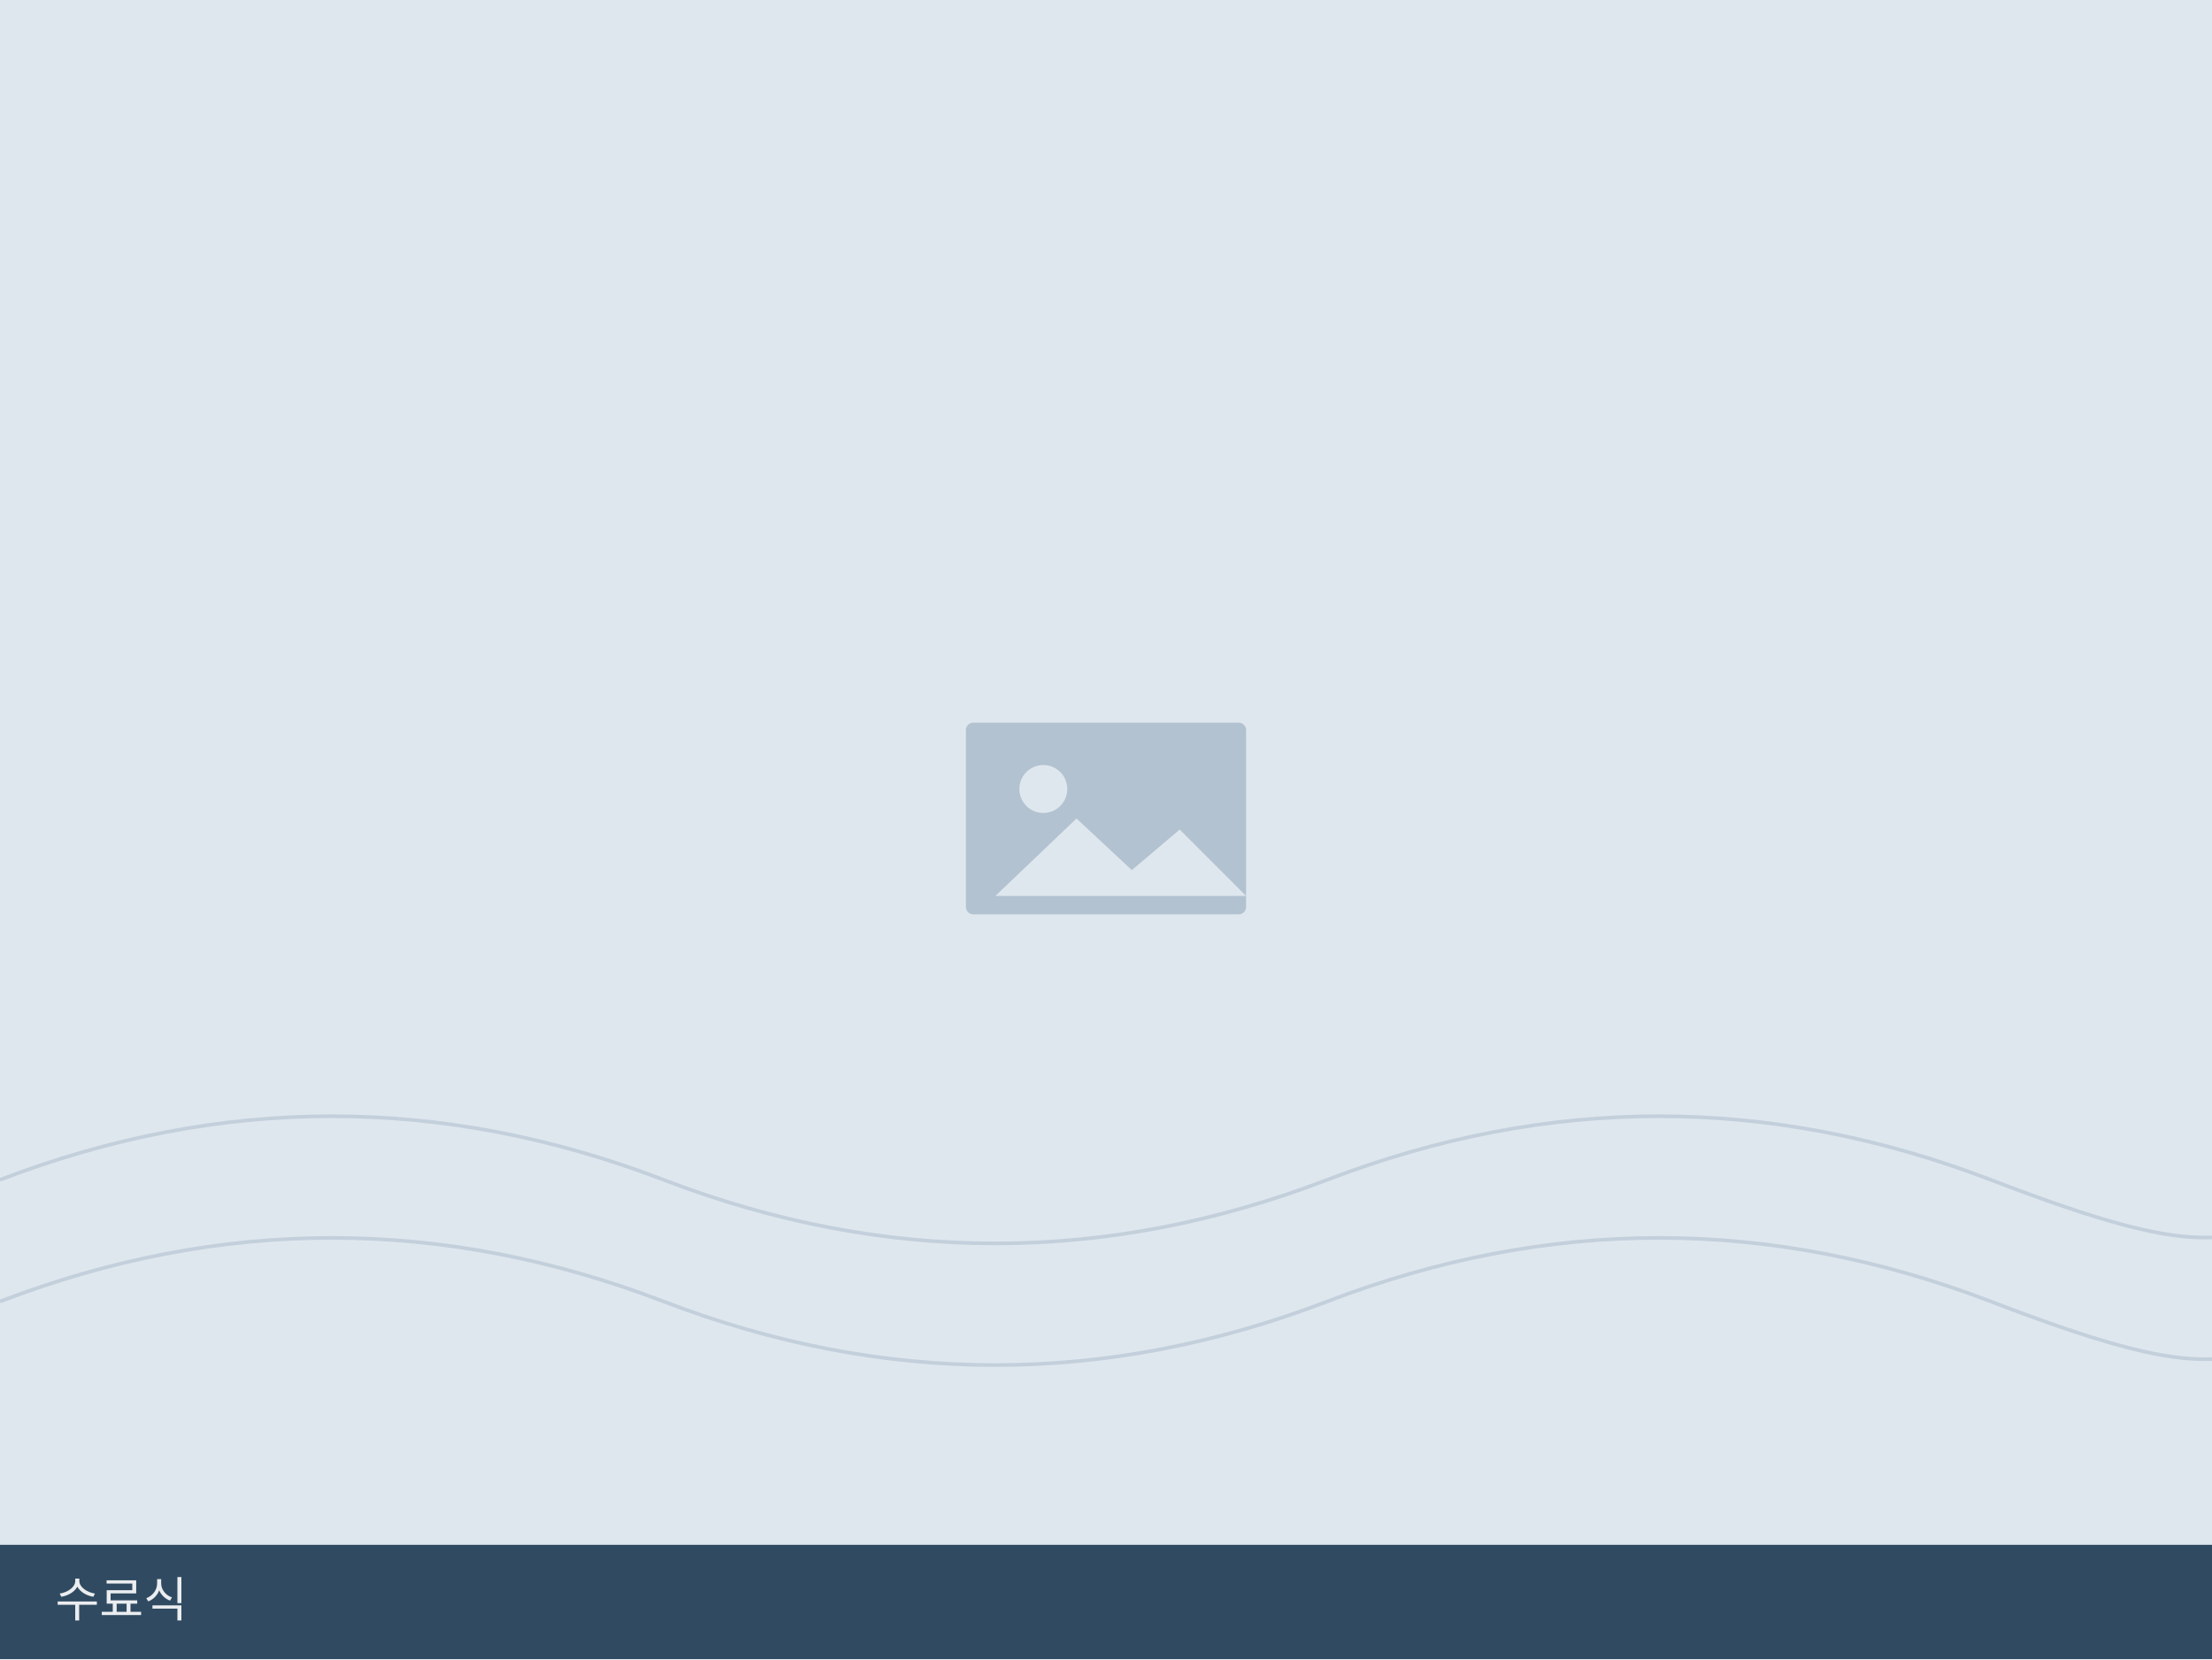
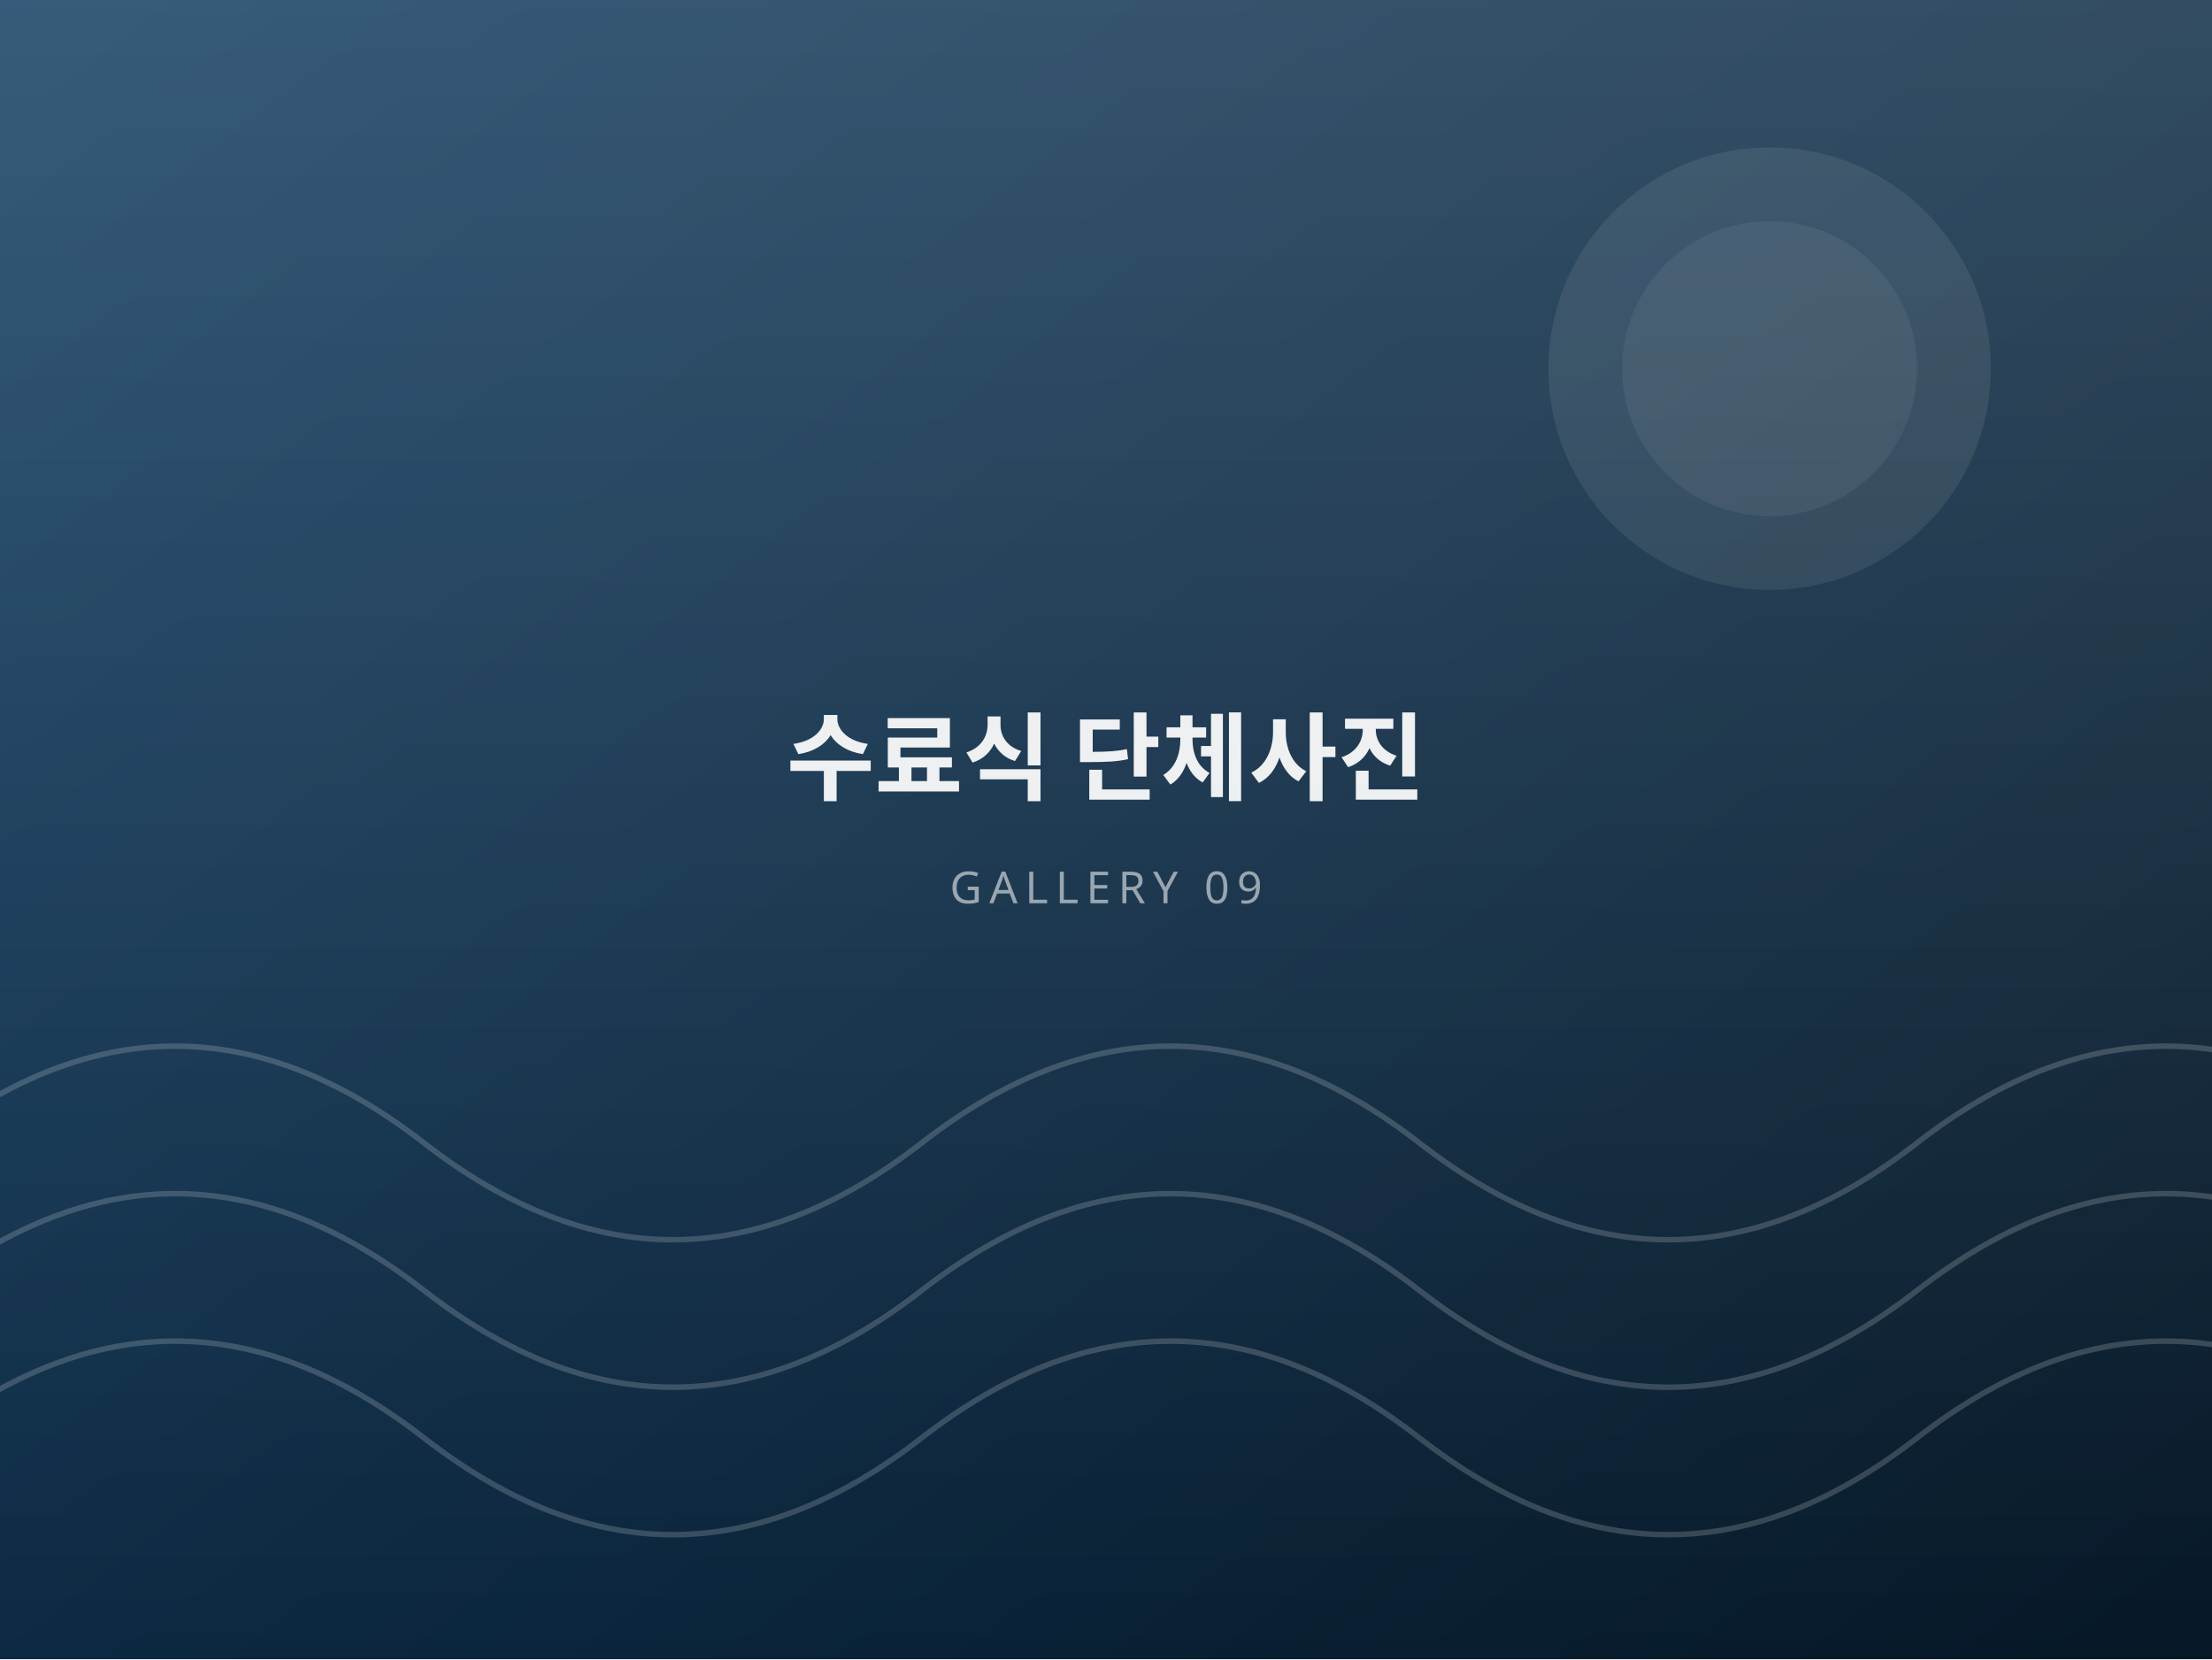
- <svg xmlns="http://www.w3.org/2000/svg" viewBox="0 0 1200 900" width="1200" height="900" role="img" aria-label="수료식">
-   <rect width="1200" height="900" fill="#dfe7ee" />
-   <g fill="none" stroke="#c3d0dc" stroke-width="2">
-     <path d="M0 640c120-46 240-46 360 0s240 46 360 0 240-46 360 0 120 30 180 22" />
-     <path d="M0 706c120-46 240-46 360 0s240 46 360 0 240-46 360 0 120 30 180 22" />
+ <svg xmlns="http://www.w3.org/2000/svg" viewBox="0 0 1200 900" width="1200" height="900" role="img" aria-label="수료식 단체사진">
+   <defs>
+     <linearGradient id="g" x1="0" y1="0" x2="1" y2="1">
+       <stop offset="0" stop-color="#113c60" />
+       <stop offset="1" stop-color="#061726" />
+     </linearGradient>
+     <linearGradient id="s" x1="0" y1="0" x2="0" y2="1">
+       <stop offset="0" stop-color="#ffffff" stop-opacity=".16" />
+       <stop offset="1" stop-color="#ffffff" stop-opacity="0" />
+     </linearGradient>
+   </defs>
+   <rect width="1200" height="900" fill="url(#g)" />
+   <rect width="1200" height="900" fill="url(#s)" />
+   <g fill="none" stroke="#ffffff" stroke-opacity=".18" stroke-width="3">
+     <path d="M-40 620c90-70 180-70 270 0s180 70 270 0 180-70 270 0 180 70 270 0 180-70 270 0" />
+     <path d="M-40 700c90-70 180-70 270 0s180 70 270 0 180-70 270 0 180 70 270 0 180-70 270 0" />
+     <path d="M-40 780c90-70 180-70 270 0s180 70 270 0 180-70 270 0 180 70 270 0 180-70 270 0" />
  </g>
-   <g fill="#b3c2d0">
-     <rect x="524" y="392" width="152" height="104" rx="4" />
-     <circle cx="566" cy="428" r="13" fill="#dfe7ee" />
-     <path d="M540 486l44-42 30 28 26-22 36 36z" fill="#dfe7ee" />
-   </g>
-   <rect x="0" y="838" width="1200" height="62" fill="#0a2942" fill-opacity=".82" />
-   <text x="30" y="877" fill="#ffffff" fill-opacity=".9" font-family="'Apple SD Gothic Neo','Malgun Gothic',sans-serif" font-size="26">수료식</text>
+   <circle cx="960" cy="200" r="120" fill="#ffffff" fill-opacity=".08" />
+   <circle cx="960" cy="200" r="80" fill="#ffffff" fill-opacity=".06" />
+   <text x="600" y="430" text-anchor="middle" fill="#ffffff" fill-opacity=".92" font-family="'Apple SD Gothic Neo','Malgun Gothic',sans-serif" font-size="52" font-weight="700">수료식 단체사진</text>
+   <text x="600" y="490" text-anchor="middle" fill="#ffffff" fill-opacity=".55" font-family="'Apple SD Gothic Neo','Malgun Gothic',sans-serif" font-size="24" letter-spacing="4">GALLERY 09</text>
</svg>
